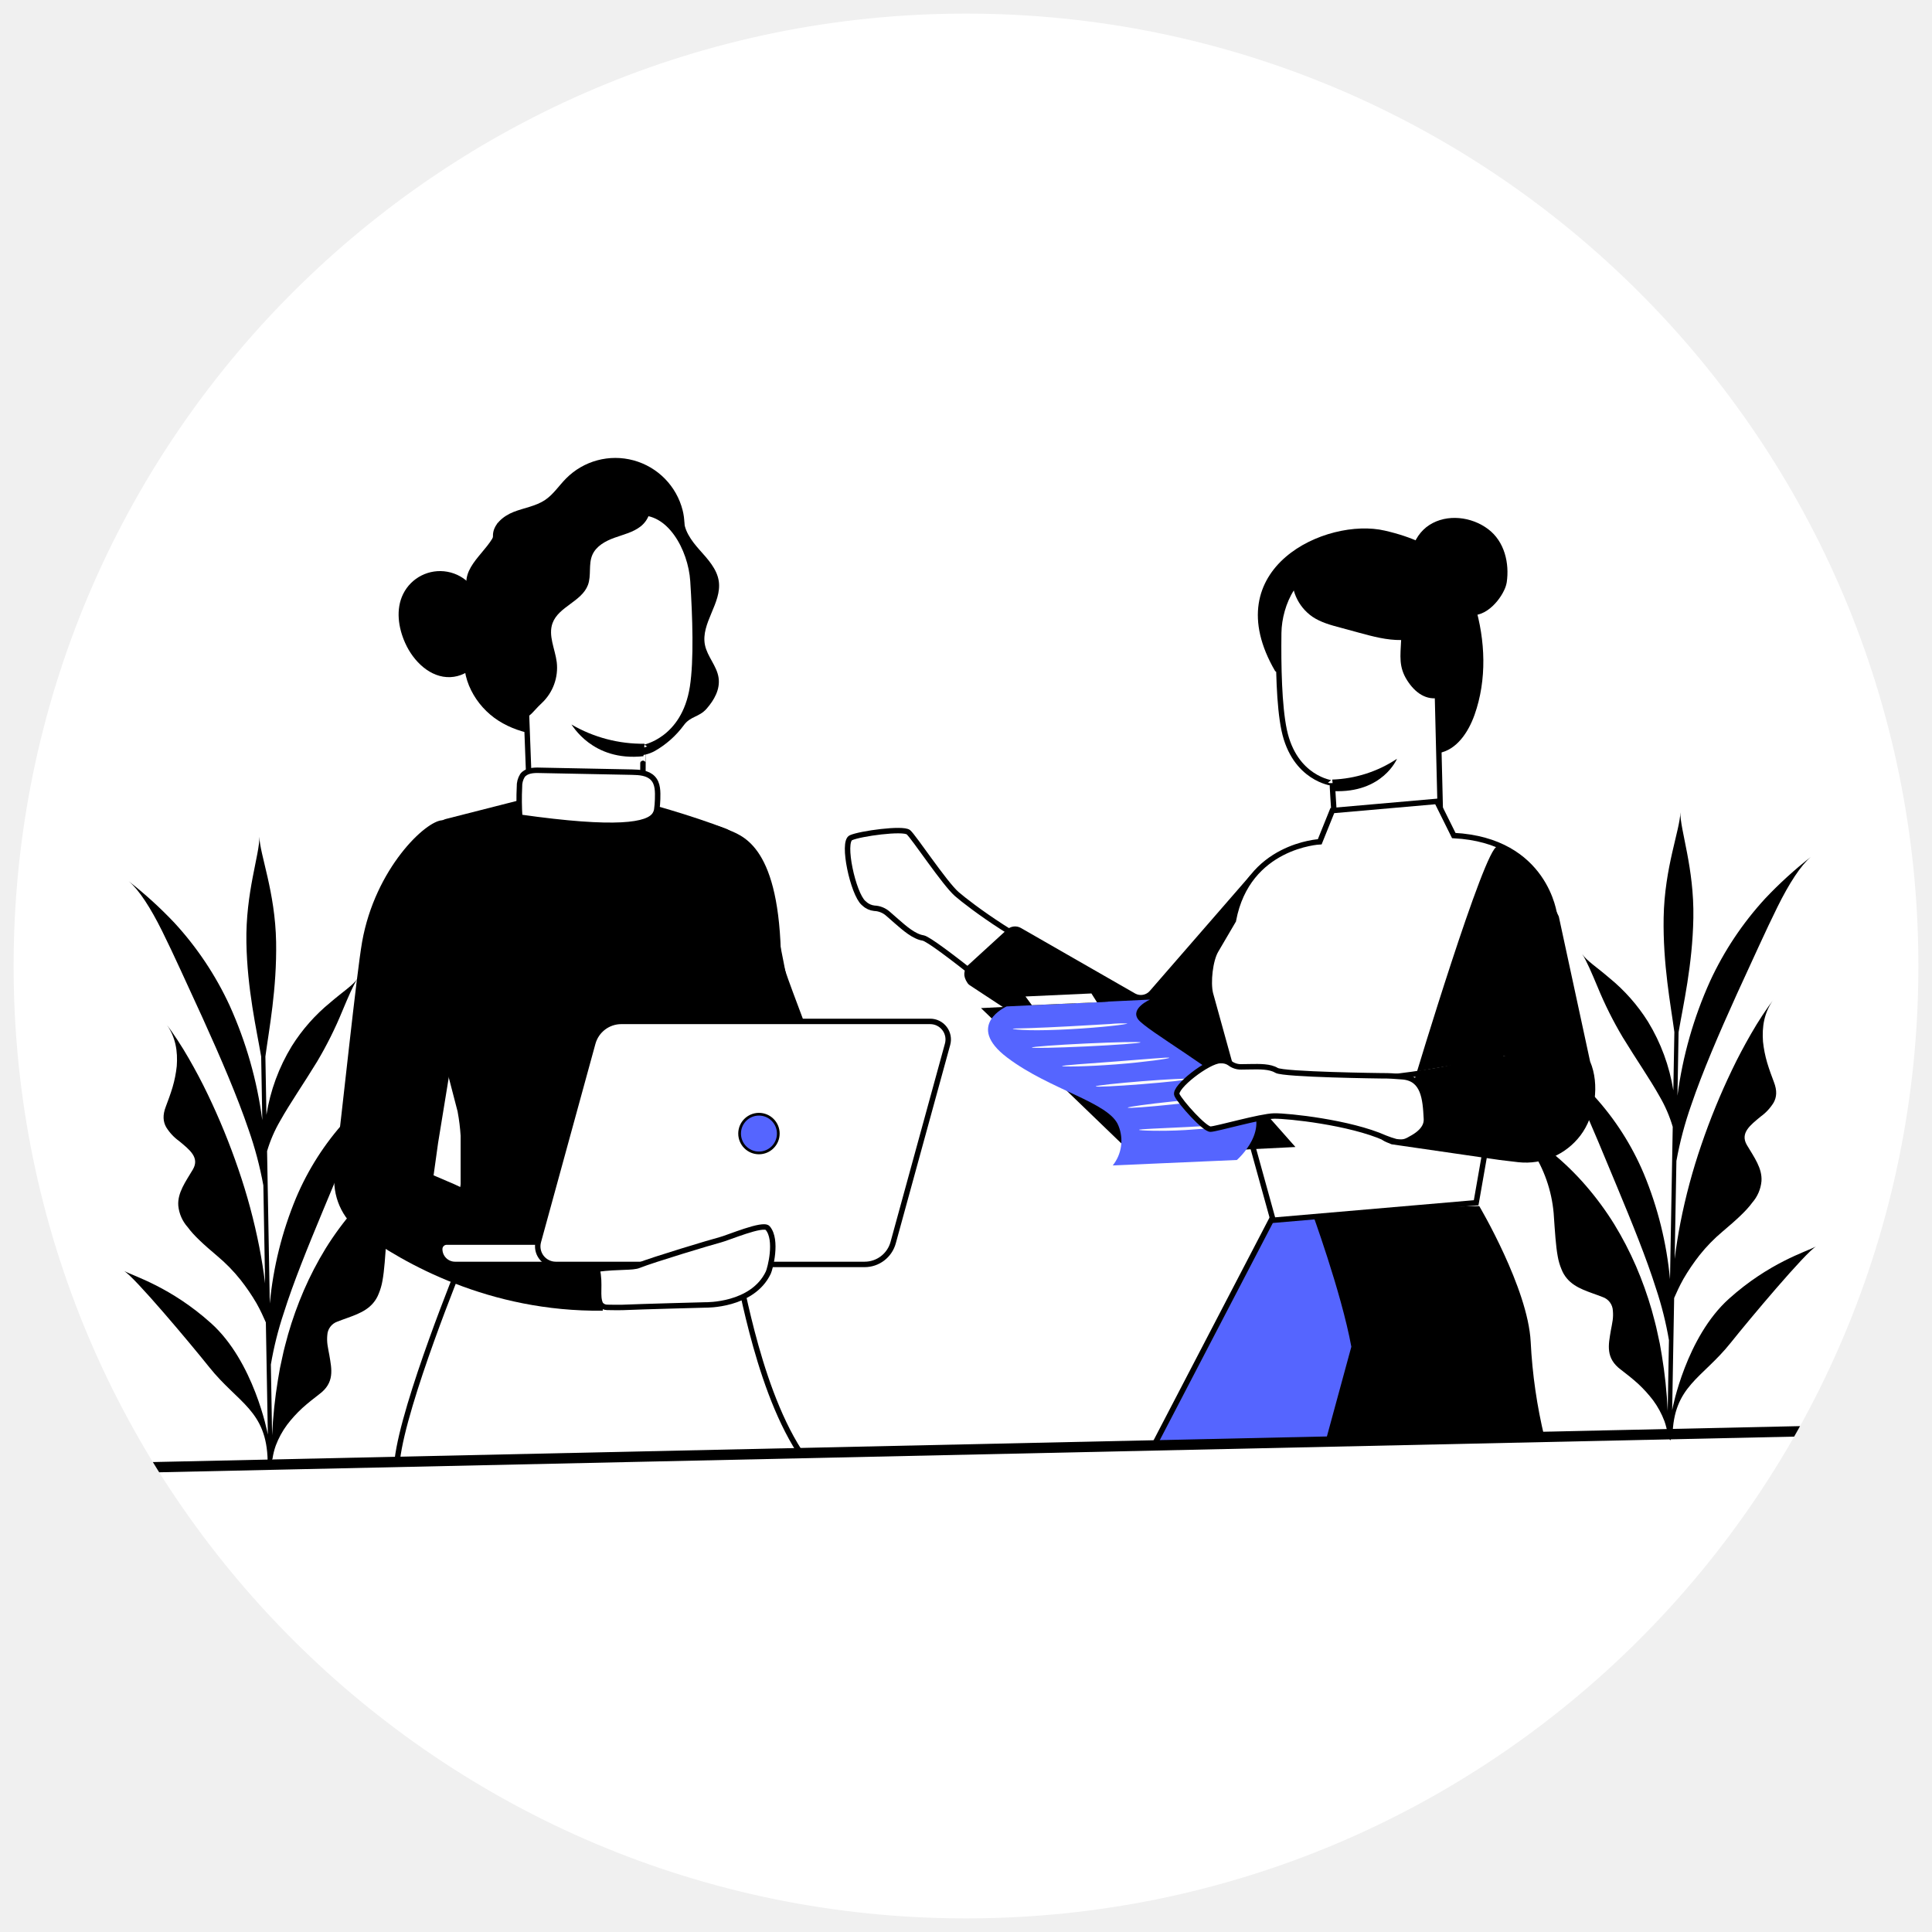
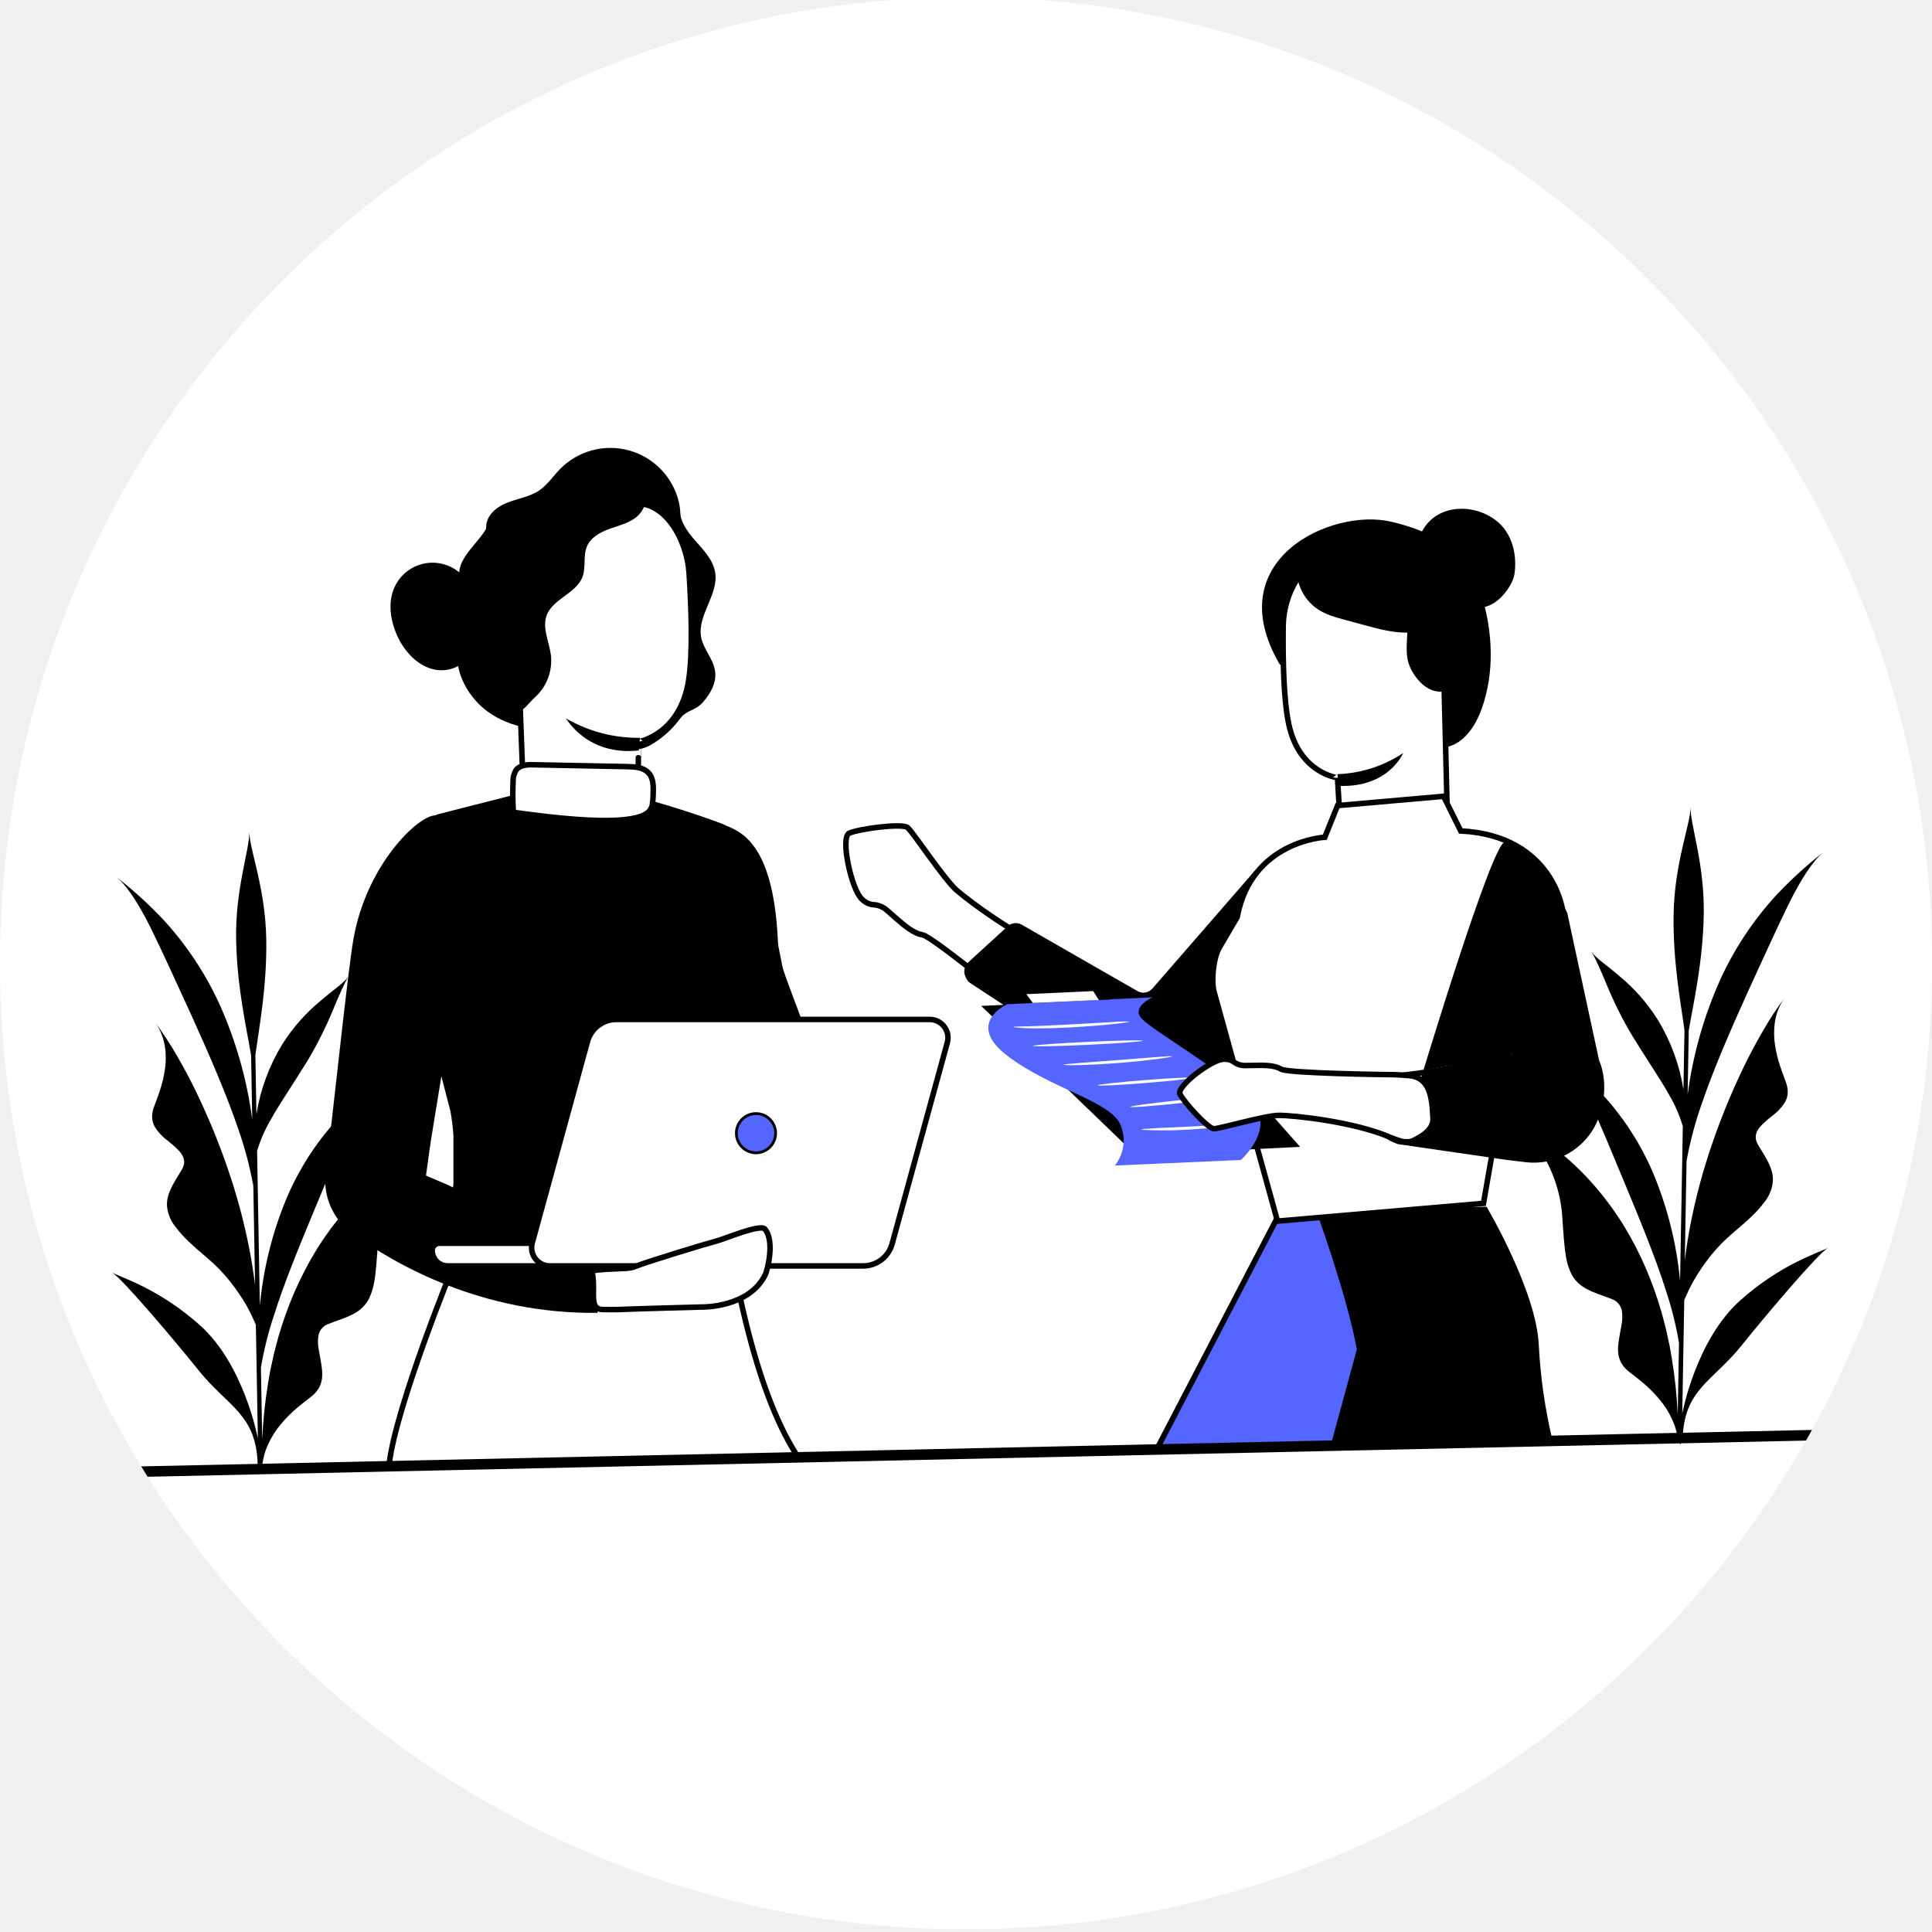
- <svg xmlns="http://www.w3.org/2000/svg" id="Layer_1" data-name="Layer 1" viewBox="0 0 710 710">
+ <svg xmlns="http://www.w3.org/2000/svg" id="Layer_1" data-name="Layer 1" viewBox="0 0 700 700">
  <defs>
    <style>.cls-1{fill:none;}.cls-2{clip-path:url(#clip-path);}.cls-3,.cls-4{fill:#fff;}.cls-4,.cls-5,.cls-8{stroke:#000;stroke-miterlimit:10;}.cls-4,.cls-5{stroke-width:2px;}.cls-5,.cls-6,.cls-8{fill:#5565ff;}.cls-7{fill:#fafafa;}</style>
    <clipPath id="clip-path">
-       <circle class="cls-1" cx="355" cy="355" r="350" />
+       <circle class="cls-1" cx="350" cy="349" r="350" />
    </clipPath>
  </defs>
  <g class="cls-2">
-     <circle class="cls-3" cx="355" cy="355" r="350" />
-     <path d="M158,422.49l-.64.31-1.16.59c-.76.39-1.43.78-2.14,1.17q-2,1.19-4,2.44a87.4,87.4,0,0,0-7.29,5.35,100.21,100.21,0,0,0-12.73,12.35,111.49,111.49,0,0,0-10.39,14.13,124.26,124.26,0,0,0-8,15.4,134.86,134.86,0,0,0-5.79,16.17c-.72,2.75-1.53,5.48-2.08,8.25l-.9,4.15-.72,4.16A173.28,173.28,0,0,0,100,527.46l-.46-26a126.87,126.87,0,0,1,4.74-18.94c3.5-11.13,8.74-24,14.56-38,4.77-11.43,8.84-21.47,12.64-29.63s7.58-14.19,10.72-17.43c-3.1,3.21-9,7.41-15.25,14.38a99.88,99.88,0,0,0-18.17,28.43,133.6,133.6,0,0,0-9.63,38.77l-1-56A50.35,50.35,0,0,1,103,411.84c3.58-6.41,8.55-13.53,13.53-21.7a140.39,140.39,0,0,0,9.23-18.49c2.26-5.41,4.1-9.67,5.64-12.05-1.55,2.4-5.51,4.92-10,8.8a66,66,0,0,0-14.19,16.07,69.52,69.52,0,0,0-9.3,25.23l-.38-21.44c1.33-9.91,4.24-24.86,3.94-42.09-.33-18.46-6-32.16-6.15-38.68.12,6.52-5.1,20.41-4.77,38.87.31,17.24,3.75,32.08,5.43,41.94l.41,23.35a149.45,149.45,0,0,0-12-42.12,117.92,117.92,0,0,0-20.27-30.38,150.89,150.89,0,0,0-16.8-15.29c3.77,3.17,8,9.71,12.32,18.42s9.16,19.56,14.82,31.81c6.8,15,12.77,28.92,16.85,40.93a134.3,134.3,0,0,1,5.47,20.6l.64,36q-.83-6.69-2.11-13.26a215.69,215.69,0,0,0-7.73-28.75,248.64,248.64,0,0,0-11.22-27.41c-2.13-4.47-4.48-8.88-7-13.26a128.7,128.7,0,0,0-8.67-13.2c4,5.23,4.65,10.74,4.27,16.05a43.82,43.82,0,0,1-1.54,7.75c-.75,2.5-1.63,4.88-2.47,7.09-1.25,3.2-1,5.59.1,7.57a17.73,17.73,0,0,0,4.81,5.16c3.71,3.1,7.64,6,5,10.45s-5.68,8.53-5.34,13.26A13.85,13.85,0,0,0,69,451c2.17,3,5.79,6.31,10.92,10.64a60.61,60.61,0,0,1,8.48,8.7A75.57,75.57,0,0,1,94.3,479c1.52,2.7,2.56,5.09,3.31,6.78l.09.21.73,41.21c-.16-.92-5.17-26.82-20.86-40.92-14.74-13.25-28.36-17.3-32-19.21,3.62,1.92,24.49,26.78,31.32,35.35C87.47,515.67,98,518.3,98.36,536.87v0l.88,1.5.91-2.35a25.22,25.22,0,0,1,1.19-4.78,31.74,31.74,0,0,1,4.13-7.6,47.64,47.64,0,0,1,5.65-6.21c2.06-1.85,4.15-3.49,6.12-5,2.9-2.13,4.08-4.42,4.41-6.86s-.19-5-.62-7.58c-.24-1.28-.5-2.56-.68-3.8a15.46,15.46,0,0,1-.07-3.51,5.54,5.54,0,0,1,3.73-5c4.93-1.95,10-3.08,13.15-6.84a11.7,11.7,0,0,0,2-3.38,21.74,21.74,0,0,0,1.39-4.78c.7-3.79,1-8.76,1.49-15.86a50.11,50.11,0,0,1,8.12-23.23c3.89-6,7.95-9.28,8.64-9.55Z" />
-     <path d="M554.87,413.55l.64.31,1.16.59c.76.39,1.43.78,2.14,1.17q2,1.19,4,2.44a87.4,87.4,0,0,1,7.29,5.35,100.21,100.21,0,0,1,12.73,12.35,111.49,111.49,0,0,1,10.39,14.13,124.26,124.26,0,0,1,8,15.4A134.86,134.86,0,0,1,607,481.44c.72,2.75,1.53,5.48,2.08,8.25l.9,4.15.72,4.16a173.28,173.28,0,0,1,2.17,20.52l.46-26a126.87,126.87,0,0,0-4.74-18.94c-3.5-11.13-8.74-24-14.56-38-4.77-11.43-8.84-21.47-12.64-29.63s-7.58-14.19-10.72-17.43c3.1,3.21,9,7.41,15.25,14.38a99.88,99.88,0,0,1,18.17,28.43,133.6,133.6,0,0,1,9.63,38.77l1-56a50.35,50.35,0,0,0-4.87-11.25c-3.58-6.41-8.55-13.53-13.53-21.7a140.39,140.39,0,0,1-9.23-18.49c-2.26-5.41-4.1-9.67-5.64-12.05,1.55,2.4,5.51,4.92,10,8.8a66,66,0,0,1,14.19,16.07,69.52,69.52,0,0,1,9.3,25.23l.38-21.44c-1.33-9.91-4.24-24.86-3.94-42.09.33-18.46,6-32.16,6.15-38.68-.12,6.52,5.1,20.41,4.77,38.87-.31,17.24-3.75,32.08-5.43,41.94l-.41,23.35a149.45,149.45,0,0,1,12-42.12,117.92,117.92,0,0,1,20.27-30.38,150.89,150.89,0,0,1,16.8-15.29c-3.77,3.17-8,9.71-12.32,18.42s-9.16,19.56-14.82,31.81c-6.8,15-12.77,28.92-16.85,40.93a134.3,134.3,0,0,0-5.47,20.6l-.64,36q.83-6.69,2.11-13.26a215.69,215.69,0,0,1,7.73-28.75,248.64,248.64,0,0,1,11.22-27.41c2.13-4.47,4.48-8.88,7-13.26a128.7,128.7,0,0,1,8.67-13.2c-4,5.23-4.65,10.74-4.27,16.05a43.82,43.82,0,0,0,1.54,7.75c.75,2.5,1.63,4.88,2.47,7.09,1.25,3.2,1,5.59-.1,7.57a17.73,17.73,0,0,1-4.81,5.16c-3.71,3.1-7.64,6-5,10.45s5.68,8.53,5.34,13.26a13.85,13.85,0,0,1-3.37,7.86c-2.17,3-5.79,6.31-10.92,10.64a60.61,60.61,0,0,0-8.48,8.7,75.57,75.57,0,0,0-5.92,8.74c-1.52,2.7-2.56,5.09-3.31,6.78l-.09.21-.73,41.21c.16-.92,5.17-26.82,20.86-40.92,14.74-13.25,28.36-17.3,32-19.21-3.62,1.92-24.49,26.78-31.32,35.35-10.53,13.22-21.08,15.85-21.41,34.42v0l-.88,1.5-.91-2.35a25.22,25.22,0,0,0-1.19-4.78,31.74,31.74,0,0,0-4.13-7.6,47.64,47.64,0,0,0-5.65-6.21c-2.06-1.85-4.15-3.49-6.12-5-2.9-2.13-4.08-4.42-4.41-6.86s.19-5,.62-7.58c.24-1.28.5-2.56.68-3.8a15.46,15.46,0,0,0,.07-3.51,5.54,5.54,0,0,0-3.73-5c-4.93-1.95-10-3.08-13.15-6.84a11.7,11.7,0,0,1-2-3.38,21.74,21.74,0,0,1-1.39-4.78c-.7-3.79-1-8.76-1.49-15.86a50.11,50.11,0,0,0-8.12-23.23c-3.89-6-7.95-9.28-8.64-9.55Z" />
-     <path d="M266.75,304.6c5.58,2.38,19,5.28,20.2,45,.37,12,28.78,61.1,13.34,82.76-5,7-2.64,16.9-9.59,21.95-15.7,11.4-47.12,29.33-88.91,28.83l-1.53-20,56-26.44,7.69-3.3-1.7-11.91L252,358.57S236.26,291.62,266.75,304.6Z" />
-     <path class="cls-4" d="M146,536.47c2.48-21.11,23.32-72,23.32-72l101,.45c1.32-.3,6.86,42.68,23.5,68.51" />
-     <path d="M162.65,301.44c-6.07,0-24.79,17.68-29.58,44.72C131,358,125.9,407.28,123,430.89a23.56,23.56,0,0,0,9.59,21.95c15.7,11.4,47.12,29.33,88.91,28.83l1.53-20-56-26.44-7.69-3.3L161,420l10.26-62.9S187.22,301.45,162.65,301.44Z" />
-     <path d="M182.86,192.09c-.31,8.51-11.65,13.66-11.5,22.18.06,3.65,2.33,6.93,2.77,10.56.6,4.87-2.13,9.48-3.13,14.28-2.07,9.9,3.69,20.35,12.23,25.77s19.27,6.46,29.29,5.08" />
-     <path d="M251.35,190c-.34,4.57,2.68,8.65,5.72,12.07s6.42,7,7.08,11.53c1.16,8-6.7,15.49-5.08,23.44.87,4.26,4.36,7.69,5,12s-1.63,8.24-4.4,11.41-6,2.71-8.42,6.13A34.41,34.41,0,0,1,240.62,276c-8.81,4.83-19.39-2.16-23.64-3.41" />
-     <path d="M181.16,197c-.12-4.14,3.71-7.34,7.57-8.86s8.14-2.09,11.58-4.4c3-2,5.09-5.24,7.67-7.86a25.51,25.51,0,0,1,42.9,11.7c1.48,5.9.47,12.87-4.18,16.79-5.4,4.55-13.4,3.54-20.31,2.12s-14.74-2.81-20.51,1.25c-3.48,2.45-5.48,6.43-7.61,10.12s-4.8,7.45-8.82,8.84-9.49-1-9.65-5.26" />
-     <path class="cls-4" d="M236.21,293.47c.06-9.5.11-18.77.12-18.72s15.1-2.54,18.18-22.25c1.53-9.8,1-25.87.15-39-.77-11.82-8.64-26.31-20.41-25l-36.76,9.38a6.93,6.93,0,0,0-6.19,7h0l3.37,89.25a20.78,20.78,0,0,0,21.18,20h0A20.78,20.78,0,0,0,236.21,293.47Z" />
-     <path d="M236.87,273.32A52,52,0,0,1,210,266.25c.22,0,7.58,13.72,26.46,11.65Z" />
-     <path d="M189.15,263.76c5.42,1.09,5.9-1.67,10-5.43a17.8,17.8,0,0,0,5.45-15c-.61-4.84-3.22-9.76-1.54-14.34,2.22-6.06,10.71-7.92,13-14,1.31-3.51.13-7.62,1.62-11.06,1.4-3.24,4.8-5.1,8.12-6.3s6.87-2,9.65-4.19,4.52-6.25,2.72-9.28A186.71,186.71,0,0,0,195,194.64c-3.22,1.2-6.59,2.64-8.5,5.5-2,3-1.92,6.93-1.75,10.56l2.48,53.08" />
-     <path d="M176.76,223.56a15.12,15.12,0,0,0-28.62-5.24c-2.74,5.57-1.79,12.34.77,18,3,6.72,9.26,12.85,16.63,12.52,6.93-.31,12.51-6.4,14.5-13s1.19-13.76.37-20.65" />
-     <path d="M269.87,466.63c-.37-.37-64.94,7.4-93.14-20.39-3.68-3.63-8.72-5.19-7.59-10.14a4.77,4.77,0,0,0,.14-1.05l0-17.62a73,73,0,0,0-1.11-8.93c0-.1,0-.19-.07-.29l-19-73.09c-.84-4.3-7.12-23.68,13.89-33.83a4.83,4.83,0,0,1,.9-.33l25.93-6.61a7.6,7.6,0,0,1,1.88-.24h40.45l.57,0c2.68.2,22.07,5.73,34.29,10.53,3.73,1.47,10.63,12.45,5.57,12l11,17.87c3,6.89,9.3,51,10.63,43.61" />
-     <path class="cls-4" d="M191,300.31a97.07,97.07,0,0,1-.1-11.12A7.43,7.43,0,0,1,192,285c1.4-1.84,4.07-2,6.38-1.91l33.87.67c2.74.05,5.79.24,7.68,2.23s1.81,5,1.74,7.76a35.14,35.14,0,0,1-.32,3.85,4.42,4.42,0,0,1-.59,1.59C238.41,303.33,226.64,305.36,191,300.31Z" />
-     <path class="cls-4" d="M312.72,307.86c3.39-1.53,19.16-3.68,21.13-2s13.24,18.75,17.76,22.7,25.84,20.06,42.24,24.82c.65.19,3.24,2.26,3.85,2.56,2.63,1.33,3.2,2.3,5.75,4.25,5.86,4.47,1.12,6.27.31,10.35a12.79,12.79,0,0,1-20,8.11c-2.79-2-5.29-3.86-7.17-5.5,0,0-33.71-27.89-37.36-28.45-3.33-.51-6.84-3.6-9.84-6.22l-3.08-2.7a8,8,0,0,0-5-2,6.28,6.28,0,0,1-3.65-1.67l-.33-.28C313.51,328.45,309.33,309.39,312.72,307.86Z" />
-     <path d="M520.49,213c-4.32-6.35-1.65-15.94,4.81-20.08s15.45-3.09,21.58,1.53,7.84,12.65,6.84,19.53a10.72,10.72,0,0,1-.91,2.83c-2.43,5.29-9.09,12-15.49,8.13" />
-     <path d="M468.63,246.66C446.48,208.73,487.46,190,508.91,195c20.16,4.62,29.13,14.09,33.06,27.22s4.5,27.55-.08,40.47c-2.26,6.37-6.57,12.95-13.24,14.07" />
-     <path class="cls-4" d="M521.43,215.61a6.34,6.34,0,0,1,6,6.14h0l2.15,87.69c.37,10.11-15.58,14.62-26.41,14.94h0c-10.94.32-11.57-5-12.21-14.63-1.07-16-1.36-22.08-1.36-22s-13.92-1.6-17.68-19.48c-1.87-8.89-2.15-23.6-2-35.64.14-10.84,6.64-24.46,17.47-23.86Z" />
-     <path d="M489.59,286.49a45.88,45.88,0,0,0,23.8-7.64s-5.24,12.67-23.35,11.88Z" />
-     <path d="M475,209.93a17.39,17.39,0,0,0,7.31,16.72c3.06,2.06,6.7,3.06,10.26,4l6.87,1.87c5.07,1.38,10.22,2.77,15.47,2.69-.27,5.89-.95,9.85,2.22,14.83,2.84,4.46,7,7.6,12.32,6.3,2.12-14.18,2.22-20.87,2-35.21,0-3-.15-6.24-1.79-8.79-2.71-4.21-8.43-5-13.42-5.41l-21-1.66a42.12,42.12,0,0,0-10.31,0,14.17,14.17,0,0,0-8.89,4.8" />
-     <path class="cls-5" d="M499.26,529.34l-1.05-78a7.27,7.27,0,0,0-8.27-7.1l-21.83,2.35L424.59,530.2" />
-     <path d="M496.61,494.92c-3.67-20.09-14.83-50.47-14.83-50.47l61.83-1.23s17.92,30.22,18.91,49.91a189.78,189.78,0,0,0,5.09,35.19l-80.37,1" />
-     <path d="M459.45,321.7l-36.88,42.43a4.34,4.34,0,0,1-5.37,1L375.13,341a4.34,4.34,0,0,0-5.17.73l-14.65,13.4c-1,1.64-1.58,3.47.28,6.18a2.92,2.92,0,0,0,.8.77l60.08,39.52a4.34,4.34,0,0,0,2.52.76l26-.4a4.34,4.34,0,0,0,3.8-2.37l23.51-46.35a4.34,4.34,0,0,0,.12-3.66L460.7,321.9A.75.75,0,0,0,459.45,321.7Z" />
-     <path class="cls-4" d="M444.8,365.09l23.06,83.34L542.48,442l7.68-43.86,21.1-61.81s-3.16-27.5-37-29.27l-6.23-12.55-38.41,3.37L485,309.35s-26.49,1.28-31.71,28.77a.38.38,0,0,1,0,.12l-6.45,11C444.69,352.86,443.83,361,444.8,365.09Z" />
-     <path d="M520,396.21l-10.6,20.31c-.87,1.68-4.26,1.62,2,4l39.75,5.77,6.9.82a25.21,25.21,0,0,0,22.73-9.8h0c5.5-7.22,7.16-18.87,3.58-27.21l-11.51-53.3s-7.24-15.61-11.29-18.37c0,0-6.81-7.13-11.35-7.29S520,396.21,520,396.21Z" />
-     <path class="cls-4" d="M553.45,388c.05.3-2.54-1-17.68,3.7-7.41,2.29-28.32,4.68-28.37,4.39" />
-     <polygon points="360.51 370.47 381.96 391.15 416.55 424.5 476.06 421.52 427.89 367.11 360.51 370.47" />
-     <path class="cls-6" d="M369.92,369.86s-15.55,6.89.27,18.83,37.51,16.39,40.83,25a14.53,14.53,0,0,1-2.09,14.6l45.61-2s13.53-11.68,3.44-22.11-36.6-25.46-39.68-29.52,4.32-7.32,4.32-7.32Z" />
-     <polygon points="384.35 369.18 382.57 367.08 407.17 365.56 407.17 368.1 384.35 369.18" />
-     <path class="cls-7" d="M414.3,376.13c0,.17-2.32.53-6.11.93s-9.06.85-14.88,1.17-11.11.44-14.94.36-6.19-.38-6.18-.52,2.37-.12,6.17-.25,9.07-.35,14.88-.67l14.88-.85A43.1,43.1,0,0,1,414.3,376.13Z" />
-     <ellipse class="cls-7" cx="399.19" cy="383.99" rx="19.98" ry="0.54" transform="translate(-17.73 19.33) rotate(-2.71)" />
-     <path class="cls-7" d="M429.7,388.74c0,.15-2.16.54-5.71,1s-8.46,1-13.91,1.42-10.38.65-14,.74-5.79,0-5.8-.12,2.2-.37,5.76-.65L410,390.09l13.91-1.1C427.47,388.71,429.68,388.58,429.7,388.74Z" />
-     <ellipse class="cls-7" cx="419.76" cy="397.9" rx="17.15" ry="0.54" transform="translate(-30.22 34.53) rotate(-4.55)" />
-     <ellipse class="cls-7" cx="431.03" cy="405.29" rx="16.64" ry="0.54" transform="translate(-39.96 47.22) rotate(-5.99)" />
-     <path class="cls-7" d="M452.59,413.46c0,.15-1.87.47-4.94.83s-7.32.72-12,1-9,.3-12.06.25-5-.18-5-.33,1.9-.29,5-.44l12-.57,12-.64C450.67,413.36,452.58,413.31,452.59,413.46Z" />
-     <path class="cls-4" d="M432.53,402.4c1.32,2.79,10.15,12.6,12.32,12.56s18.42-4.76,23.4-4.84,27.83,2.31,40.76,8.09a36.62,36.62,0,0,0,4,1.35c3,.41,3.66,0,6.32-1.54,5.15-3,4.91-6.06,4.86-7-.36-7.25-1-14.66-8.71-15.31-2.82-.24-5.41-.4-7.49-.36,0,0-36.28-.42-38.88-2-2.38-1.46-6.25-1.39-9.56-1.33l-3.39.05a6.67,6.67,0,0,1-4.23-1.39,5.2,5.2,0,0,0-3.2-.9h-.36C444.06,389.8,431.21,399.62,432.53,402.4Z" />
-     <path class="cls-4" d="M221.56,464.67H167.23a5.64,5.64,0,0,1-5.64-5.64h0a2.57,2.57,0,0,1,2.57-2.57h57.4a2.57,2.57,0,0,1,2.57,2.57v3.07A2.57,2.57,0,0,1,221.56,464.67Z" />
-     <path class="cls-4" d="M317.72,464.67H204.24a6.63,6.63,0,0,1-6.39-8.39l20-72.92a10.87,10.87,0,0,1,10.49-8H341.84a6.63,6.63,0,0,1,6.39,8.39l-20,72.92A10.87,10.87,0,0,1,317.72,464.67Z" />
-     <circle class="cls-8" cx="278.91" cy="416.58" r="7.11" />
-     <rect x="29.96" y="530.79" width="650.07" height="3.81" transform="translate(-11.53 7.86) rotate(-1.25)" />
-     <polygon class="cls-3" points="376.86 366.2 379.21 369.39 379.21 369.39 403.14 368.33 401.09 365.09 376.86 366.2" />
-     <path class="cls-4" d="M228.72,480.48c7-.31,30.53-.92,30.53-.92s17.26.4,23.1-11.89c.62-1.3,3.5-11.95-.21-16.34-1.65-2-14.66,3.6-17.58,4.33S239.73,463,234.8,465c-2.38,1-7.14.34-15.37,1.39,1.34,5.65-.24,10,1.29,12.93a3.13,3.13,0,0,0,2.33,1.13C224.7,480.51,228.19,480.5,228.72,480.48Z" />
+     <circle class="cls-3" cx="350" cy="349" r="350" />
+     <path d="M153,416.49l-.64.31-1.16.59c-.76.39-1.43.78-2.14,1.17q-2,1.19-4,2.44a87.4,87.4,0,0,0-7.29,5.35,100.21,100.21,0,0,0-12.73,12.35,111.49,111.49,0,0,0-10.39,14.13,124.26,124.26,0,0,0-8,15.4,134.86,134.86,0,0,0-5.79,16.17c-.72,2.75-1.53,5.48-2.08,8.25l-.9,4.15-.72,4.16A173.28,173.28,0,0,0,95,521.46l-.46-26a126.87,126.87,0,0,1,4.74-18.94c3.5-11.13,8.74-24,14.56-38,4.77-11.43,8.84-21.47,12.64-29.63s7.58-14.19,10.72-17.43c-3.1,3.21-9,7.41-15.25,14.38a99.88,99.88,0,0,0-18.17,28.43,133.6,133.6,0,0,0-9.63,38.77l-1-56A50.35,50.35,0,0,1,98,405.84c3.58-6.41,8.55-13.53,13.53-21.7a140.39,140.39,0,0,0,9.23-18.49c2.26-5.41,4.1-9.67,5.64-12.05-1.55,2.4-5.51,4.92-10,8.8a66,66,0,0,0-14.19,16.07,69.52,69.52,0,0,0-9.3,25.23l-.38-21.44c1.33-9.91,4.24-24.86,3.94-42.09-.33-18.46-6-32.16-6.15-38.68.12,6.52-5.1,20.41-4.77,38.87.31,17.24,3.75,32.08,5.43,41.94l.41,23.35a149.45,149.45,0,0,0-12-42.12,117.92,117.92,0,0,0-20.27-30.38,150.89,150.89,0,0,0-16.8-15.29c3.77,3.17,8,9.71,12.32,18.42s9.16,19.56,14.82,31.81c6.8,15,12.77,28.92,16.85,40.93a134.3,134.3,0,0,1,5.47,20.6l.64,36q-.83-6.69-2.11-13.26a215.69,215.69,0,0,0-7.73-28.75,248.64,248.64,0,0,0-11.22-27.41c-2.13-4.47-4.48-8.88-7-13.26a128.7,128.7,0,0,0-8.67-13.2c4,5.23,4.65,10.74,4.27,16.05a43.82,43.82,0,0,1-1.54,7.75c-.75,2.5-1.63,4.88-2.47,7.09-1.25,3.2-1,5.59.1,7.57a17.73,17.73,0,0,0,4.81,5.16c3.71,3.1,7.64,6,5,10.45s-5.68,8.53-5.34,13.26A13.85,13.85,0,0,0,64,445c2.17,3,5.79,6.31,10.92,10.64a60.61,60.61,0,0,1,8.48,8.7A75.57,75.57,0,0,1,89.3,473c1.52,2.7,2.56,5.09,3.31,6.78l.09.21.73,41.21c-.16-.92-5.17-26.82-20.86-40.92-14.74-13.25-28.36-17.3-32-19.21,3.62,1.92,24.49,26.78,31.32,35.35C82.47,509.67,93,512.3,93.36,530.87v0l.88,1.5.91-2.35a25.22,25.22,0,0,1,1.19-4.78,31.74,31.74,0,0,1,4.13-7.6,47.64,47.64,0,0,1,5.65-6.21c2.06-1.85,4.15-3.49,6.12-5,2.9-2.13,4.08-4.42,4.41-6.86s-.19-5-.62-7.58c-.24-1.28-.5-2.56-.68-3.8a15.46,15.46,0,0,1-.07-3.51,5.54,5.54,0,0,1,3.73-5c4.93-1.95,10-3.08,13.15-6.84a11.7,11.7,0,0,0,2-3.38,21.74,21.74,0,0,0,1.39-4.78c.7-3.79,1-8.76,1.49-15.86a50.11,50.11,0,0,1,8.12-23.23c3.89-6,7.95-9.28,8.64-9.55Z" />
+     <path d="M549.87,407.55l.64.31,1.16.59c.76.39,1.43.78,2.14,1.17q2,1.19,4,2.44a87.4,87.4,0,0,1,7.29,5.35,100.21,100.21,0,0,1,12.73,12.35,111.49,111.49,0,0,1,10.39,14.13,124.26,124.26,0,0,1,8,15.4A134.86,134.86,0,0,1,602,475.44c.72,2.75,1.53,5.48,2.08,8.25l.9,4.15.72,4.16a173.28,173.28,0,0,1,2.17,20.52l.46-26a126.87,126.87,0,0,0-4.74-18.94c-3.5-11.13-8.74-24-14.56-38-4.77-11.43-8.84-21.47-12.64-29.63s-7.58-14.19-10.72-17.43c3.1,3.21,9,7.41,15.25,14.38a99.88,99.88,0,0,1,18.17,28.43,133.6,133.6,0,0,1,9.63,38.77l1-56a50.35,50.35,0,0,0-4.87-11.25c-3.58-6.41-8.55-13.53-13.53-21.7a140.39,140.39,0,0,1-9.23-18.49c-2.26-5.41-4.1-9.67-5.64-12.05,1.55,2.4,5.51,4.92,10,8.8a66,66,0,0,1,14.19,16.07,69.52,69.52,0,0,1,9.3,25.23l.38-21.44c-1.33-9.91-4.24-24.86-3.94-42.09.33-18.46,6-32.16,6.15-38.68-.12,6.52,5.1,20.41,4.77,38.87-.31,17.24-3.75,32.08-5.43,41.94l-.41,23.35a149.45,149.45,0,0,1,12-42.12,117.92,117.92,0,0,1,20.27-30.38,150.89,150.89,0,0,1,16.8-15.29c-3.77,3.17-8,9.71-12.32,18.42s-9.16,19.56-14.82,31.81c-6.8,15-12.77,28.92-16.85,40.93a134.3,134.3,0,0,0-5.47,20.6l-.64,36q.83-6.69,2.11-13.26a215.69,215.69,0,0,1,7.73-28.75,248.64,248.64,0,0,1,11.22-27.41c2.13-4.47,4.48-8.88,7-13.26a128.7,128.7,0,0,1,8.67-13.2c-4,5.23-4.65,10.74-4.27,16.05a43.82,43.82,0,0,0,1.54,7.75c.75,2.5,1.63,4.88,2.47,7.09,1.25,3.2,1,5.59-.1,7.57a17.73,17.73,0,0,1-4.81,5.16c-3.71,3.1-7.64,6-5,10.45s5.68,8.53,5.34,13.26a13.85,13.85,0,0,1-3.37,7.86c-2.17,3-5.79,6.31-10.92,10.64a60.61,60.61,0,0,0-8.48,8.7,75.57,75.57,0,0,0-5.92,8.74c-1.52,2.7-2.56,5.09-3.31,6.78l-.09.21-.73,41.21c.16-.92,5.17-26.82,20.86-40.92,14.74-13.25,28.36-17.3,32-19.21-3.62,1.92-24.49,26.78-31.32,35.35-10.53,13.22-21.08,15.85-21.41,34.42v0l-.88,1.5-.91-2.35a25.22,25.22,0,0,0-1.19-4.78,31.74,31.74,0,0,0-4.13-7.6,47.64,47.64,0,0,0-5.65-6.21c-2.06-1.85-4.15-3.49-6.12-5-2.9-2.13-4.08-4.42-4.41-6.86s.19-5,.62-7.58c.24-1.28.5-2.56.68-3.8a15.46,15.46,0,0,0,.07-3.51,5.54,5.54,0,0,0-3.73-5c-4.93-1.95-10-3.08-13.15-6.84a11.7,11.7,0,0,1-2-3.38,21.74,21.74,0,0,1-1.39-4.78c-.7-3.79-1-8.76-1.49-15.86a50.11,50.11,0,0,0-8.12-23.23c-3.89-6-7.95-9.28-8.64-9.55Z" />
+     <path d="M261.75,298.6c5.58,2.38,19,5.28,20.2,45,.37,12,28.78,61.1,13.34,82.76-5,7-2.64,16.9-9.59,21.95-15.7,11.4-47.12,29.33-88.91,28.83l-1.53-20,56-26.44,7.69-3.3-1.7-11.91L247,352.57S231.26,285.62,261.75,298.6Z" />
+     <path class="cls-4" d="M141,530.47c2.48-21.11,23.32-72,23.32-72l101,.45c1.32-.3,6.86,42.68,23.5,68.51" />
+     <path d="M157.65,295.44c-6.07,0-24.79,17.68-29.58,44.72C126,352,120.9,401.28,118,424.89a23.56,23.56,0,0,0,9.59,21.95c15.7,11.4,47.12,29.33,88.91,28.83l1.53-20-56-26.44-7.69-3.3L156,414l10.26-62.9S182.22,295.45,157.65,295.44Z" />
+     <path d="M177.86,186.09c-.31,8.51-11.65,13.66-11.5,22.18.06,3.65,2.33,6.93,2.77,10.56.6,4.87-2.13,9.48-3.13,14.28-2.07,9.9,3.69,20.35,12.23,25.77s19.27,6.46,29.29,5.08" />
+     <path d="M246.35,184c-.34,4.57,2.68,8.65,5.72,12.07s6.42,7,7.08,11.53c1.16,8-6.7,15.49-5.08,23.44.87,4.26,4.36,7.69,5,12s-1.63,8.24-4.4,11.41-6,2.71-8.42,6.13A34.41,34.41,0,0,1,235.62,270c-8.81,4.83-19.39-2.16-23.64-3.41" />
+     <path d="M176.16,191c-.12-4.14,3.71-7.34,7.57-8.86s8.14-2.09,11.58-4.4c3-2,5.09-5.24,7.67-7.86a25.51,25.51,0,0,1,42.9,11.7c1.48,5.9.47,12.87-4.18,16.79-5.4,4.55-13.4,3.54-20.31,2.12s-14.74-2.81-20.51,1.25c-3.48,2.45-5.48,6.43-7.61,10.12s-4.8,7.45-8.82,8.84-9.49-1-9.65-5.26" />
+     <path class="cls-4" d="M231.21,287.47c.06-9.5.11-18.77.12-18.72s15.1-2.54,18.18-22.25c1.53-9.8,1-25.87.15-39-.77-11.82-8.64-26.31-20.41-25l-36.76,9.38a6.93,6.93,0,0,0-6.19,7h0l3.37,89.25a20.78,20.78,0,0,0,21.18,20h0A20.78,20.78,0,0,0,231.21,287.47Z" />
+     <path d="M231.87,267.32A52,52,0,0,1,205,260.25c.22,0,7.58,13.72,26.46,11.65Z" />
+     <path d="M184.15,257.76c5.42,1.09,5.9-1.67,10-5.43a17.8,17.8,0,0,0,5.45-15c-.61-4.84-3.22-9.76-1.54-14.34,2.22-6.06,10.71-7.92,13-14,1.31-3.51.13-7.62,1.62-11.06,1.4-3.24,4.8-5.1,8.12-6.3s6.87-2,9.65-4.19,4.52-6.25,2.72-9.28A186.71,186.71,0,0,0,190,188.64c-3.22,1.2-6.59,2.64-8.5,5.5-2,3-1.92,6.93-1.75,10.56l2.48,53.08" />
+     <path d="M171.76,217.56a15.12,15.12,0,0,0-28.62-5.24c-2.74,5.57-1.79,12.34.77,18,3,6.72,9.26,12.85,16.63,12.52,6.93-.31,12.51-6.4,14.5-13s1.19-13.76.37-20.65" />
+     <path d="M264.87,460.63c-.37-.37-64.94,7.4-93.14-20.39-3.68-3.63-8.72-5.19-7.59-10.14a4.77,4.77,0,0,0,.14-1.05l0-17.62a73,73,0,0,0-1.11-8.93c0-.1,0-.19-.07-.29l-19-73.09c-.84-4.3-7.12-23.68,13.89-33.83a4.83,4.83,0,0,1,.9-.33l25.93-6.61a7.6,7.6,0,0,1,1.88-.24h40.45l.57,0c2.68.2,22.07,5.73,34.29,10.53,3.73,1.47,10.63,12.45,5.57,12l11,17.87c3,6.89,9.3,51,10.63,43.61" />
+     <path class="cls-4" d="M186,294.31a97.07,97.07,0,0,1-.1-11.12A7.43,7.43,0,0,1,187,279c1.4-1.84,4.07-2,6.38-1.91l33.87.67c2.74.05,5.79.24,7.68,2.23s1.81,5,1.74,7.76a35.14,35.14,0,0,1-.32,3.85,4.42,4.42,0,0,1-.59,1.59C233.41,297.33,221.64,299.36,186,294.31Z" />
+     <path class="cls-4" d="M307.72,301.86c3.39-1.53,19.16-3.68,21.13-2s13.24,18.75,17.76,22.7,25.84,20.06,42.24,24.82c.65.19,3.24,2.26,3.85,2.56,2.63,1.33,3.2,2.3,5.75,4.25,5.86,4.47,1.12,6.27.31,10.35a12.79,12.79,0,0,1-20,8.11c-2.79-2-5.29-3.86-7.17-5.5,0,0-33.71-27.89-37.36-28.45-3.33-.51-6.84-3.6-9.84-6.22l-3.08-2.7a8,8,0,0,0-5-2,6.28,6.28,0,0,1-3.65-1.67l-.33-.28C308.51,322.45,304.33,303.39,307.72,301.86Z" />
+     <path d="M515.49,207c-4.32-6.35-1.65-15.94,4.81-20.08s15.45-3.09,21.58,1.53,7.84,12.65,6.84,19.53a10.72,10.72,0,0,1-.91,2.83c-2.43,5.29-9.09,12-15.49,8.13" />
+     <path d="M463.63,240.66C441.48,202.73,482.46,184,503.91,189c20.16,4.62,29.13,14.09,33.06,27.22s4.5,27.55-.08,40.47c-2.26,6.37-6.57,12.95-13.24,14.07" />
+     <path class="cls-4" d="M516.43,209.61a6.34,6.34,0,0,1,6,6.14h0l2.15,87.69c.37,10.11-15.58,14.62-26.41,14.94h0c-10.94.32-11.57-5-12.21-14.63-1.07-16-1.36-22.08-1.36-22s-13.92-1.6-17.68-19.48c-1.87-8.89-2.15-23.6-2-35.64.14-10.84,6.64-24.46,17.47-23.86Z" />
+     <path d="M484.59,280.49a45.88,45.88,0,0,0,23.8-7.64s-5.24,12.67-23.35,11.88Z" />
+     <path d="M470,203.93a17.39,17.39,0,0,0,7.31,16.72c3.06,2.06,6.7,3.06,10.26,4l6.87,1.87c5.07,1.38,10.22,2.77,15.47,2.69-.27,5.89-.95,9.85,2.22,14.83,2.84,4.46,7,7.6,12.32,6.3,2.12-14.18,2.22-20.87,2-35.21,0-3-.15-6.24-1.79-8.79-2.71-4.21-8.43-5-13.42-5.41l-21-1.66a42.12,42.12,0,0,0-10.31,0,14.17,14.17,0,0,0-8.89,4.8" />
+     <path class="cls-5" d="M494.26,523.34l-1.05-78a7.27,7.27,0,0,0-8.27-7.1l-21.83,2.35L419.59,524.2" />
+     <path d="M491.61,488.92c-3.67-20.09-14.83-50.47-14.83-50.47l61.83-1.23s17.92,30.22,18.91,49.91a189.78,189.78,0,0,0,5.09,35.19l-80.37,1" />
+     <path d="M454.45,315.7l-36.88,42.43a4.34,4.34,0,0,1-5.37,1L370.13,335a4.34,4.34,0,0,0-5.17.73l-14.65,13.4c-1,1.64-1.58,3.47.28,6.18a2.92,2.92,0,0,0,.8.77l60.08,39.52a4.34,4.34,0,0,0,2.52.76l26-.4a4.34,4.34,0,0,0,3.8-2.37l23.51-46.35a4.34,4.34,0,0,0,.12-3.66L455.7,315.9A.75.75,0,0,0,454.45,315.7Z" />
+     <path class="cls-4" d="M439.8,359.09l23.06,83.34L537.48,436l7.68-43.86,21.1-61.81s-3.16-27.5-37-29.27l-6.23-12.55-38.41,3.37L480,303.35s-26.49,1.28-31.71,28.77a.38.38,0,0,1,0,.12l-6.45,11C439.69,346.86,438.83,355,439.8,359.09Z" />
+     <path d="M515,390.21l-10.6,20.31c-.87,1.68-4.26,1.62,2,4l39.75,5.77,6.9.82a25.21,25.21,0,0,0,22.73-9.8h0c5.5-7.22,7.16-18.87,3.58-27.21l-11.51-53.3s-7.24-15.61-11.29-18.37c0,0-6.81-7.13-11.35-7.29S515,390.21,515,390.21Z" />
+     <path class="cls-4" d="M548.45,382c.05.3-2.54-1-17.68,3.7-7.41,2.29-28.32,4.68-28.37,4.39" />
+     <polygon points="355.51 364.47 376.96 385.15 411.55 418.5 471.06 415.52 422.89 361.11 355.51 364.47" />
+     <path class="cls-6" d="M364.92,363.86s-15.55,6.89.27,18.83,37.51,16.39,40.83,25a14.53,14.53,0,0,1-2.09,14.6l45.61-2s13.53-11.68,3.44-22.11-36.6-25.46-39.68-29.52,4.32-7.32,4.32-7.32Z" />
+     <polygon points="379.35 363.18 377.57 361.08 402.17 359.56 402.17 362.1 379.35 363.18" />
+     <path class="cls-7" d="M409.3,370.13c0,.17-2.32.53-6.11.93s-9.06.85-14.88,1.17-11.11.44-14.94.36-6.19-.38-6.18-.52,2.37-.12,6.17-.25,9.07-.35,14.88-.67l14.88-.85A43.1,43.1,0,0,1,409.3,370.13Z" />
+     <ellipse class="cls-7" cx="394.19" cy="377.99" rx="19.98" ry="0.54" transform="translate(-17.45 19.09) rotate(-2.71)" />
+     <path class="cls-7" d="M424.7,382.74c0,.15-2.16.54-5.71,1s-8.46,1-13.91,1.42-10.38.65-14,.74-5.79,0-5.8-.12,2.2-.37,5.76-.65L405,384.09l13.91-1.1C422.47,382.71,424.68,382.58,424.7,382.74Z" />
+     <ellipse class="cls-7" cx="414.76" cy="391.9" rx="17.15" ry="0.54" transform="translate(-29.76 34.11) rotate(-4.55)" />
+     <ellipse class="cls-7" cx="426.03" cy="399.29" rx="16.64" ry="0.54" transform="translate(-39.36 46.66) rotate(-5.99)" />
+     <path class="cls-7" d="M447.59,407.46c0,.15-1.87.47-4.94.83s-7.32.72-12,1-9,.3-12.06.25-5-.18-5-.33,1.9-.29,5-.44l12-.57,12-.64C445.67,407.36,447.58,407.31,447.59,407.46Z" />
+     <path class="cls-4" d="M427.53,396.4c1.32,2.79,10.15,12.6,12.32,12.56s18.42-4.76,23.4-4.84,27.83,2.31,40.76,8.09a36.62,36.62,0,0,0,4,1.35c3,.41,3.66,0,6.32-1.54,5.15-3,4.91-6.06,4.86-7-.36-7.25-1-14.66-8.71-15.31-2.82-.24-5.41-.4-7.49-.36,0,0-36.28-.42-38.88-2-2.38-1.46-6.25-1.39-9.56-1.33l-3.39.05a6.67,6.67,0,0,1-4.23-1.39,5.2,5.2,0,0,0-3.2-.9h-.36C439.06,383.8,426.21,393.62,427.53,396.4Z" />
+     <path class="cls-4" d="M216.56,458.67H162.23a5.64,5.64,0,0,1-5.64-5.64h0a2.57,2.57,0,0,1,2.57-2.57h57.4a2.57,2.57,0,0,1,2.57,2.57v3.07A2.57,2.57,0,0,1,216.56,458.67Z" />
+     <path class="cls-4" d="M312.72,458.67H199.24a6.63,6.63,0,0,1-6.39-8.39l20-72.92a10.87,10.87,0,0,1,10.49-8H336.84a6.63,6.63,0,0,1,6.39,8.39l-20,72.92A10.87,10.87,0,0,1,312.72,458.67Z" />
+     <circle class="cls-8" cx="273.91" cy="410.58" r="7.11" />
+     <rect x="24.96" y="524.79" width="650.07" height="3.81" transform="translate(-11.4 7.75) rotate(-1.25)" />
+     <polygon class="cls-3" points="371.86 360.2 374.21 363.39 374.21 363.39 398.14 362.33 396.09 359.09 371.86 360.2" />
+     <path class="cls-4" d="M223.72,474.48c7-.31,30.53-.92,30.53-.92s17.26.4,23.1-11.89c.62-1.3,3.5-11.95-.21-16.34-1.65-2-14.66,3.6-17.58,4.33S234.73,457,229.8,459c-2.38,1-7.14.34-15.37,1.39,1.34,5.65-.24,10,1.29,12.93a3.13,3.13,0,0,0,2.33,1.13C219.7,474.51,223.19,474.5,223.72,474.48Z" />
  </g>
</svg>
